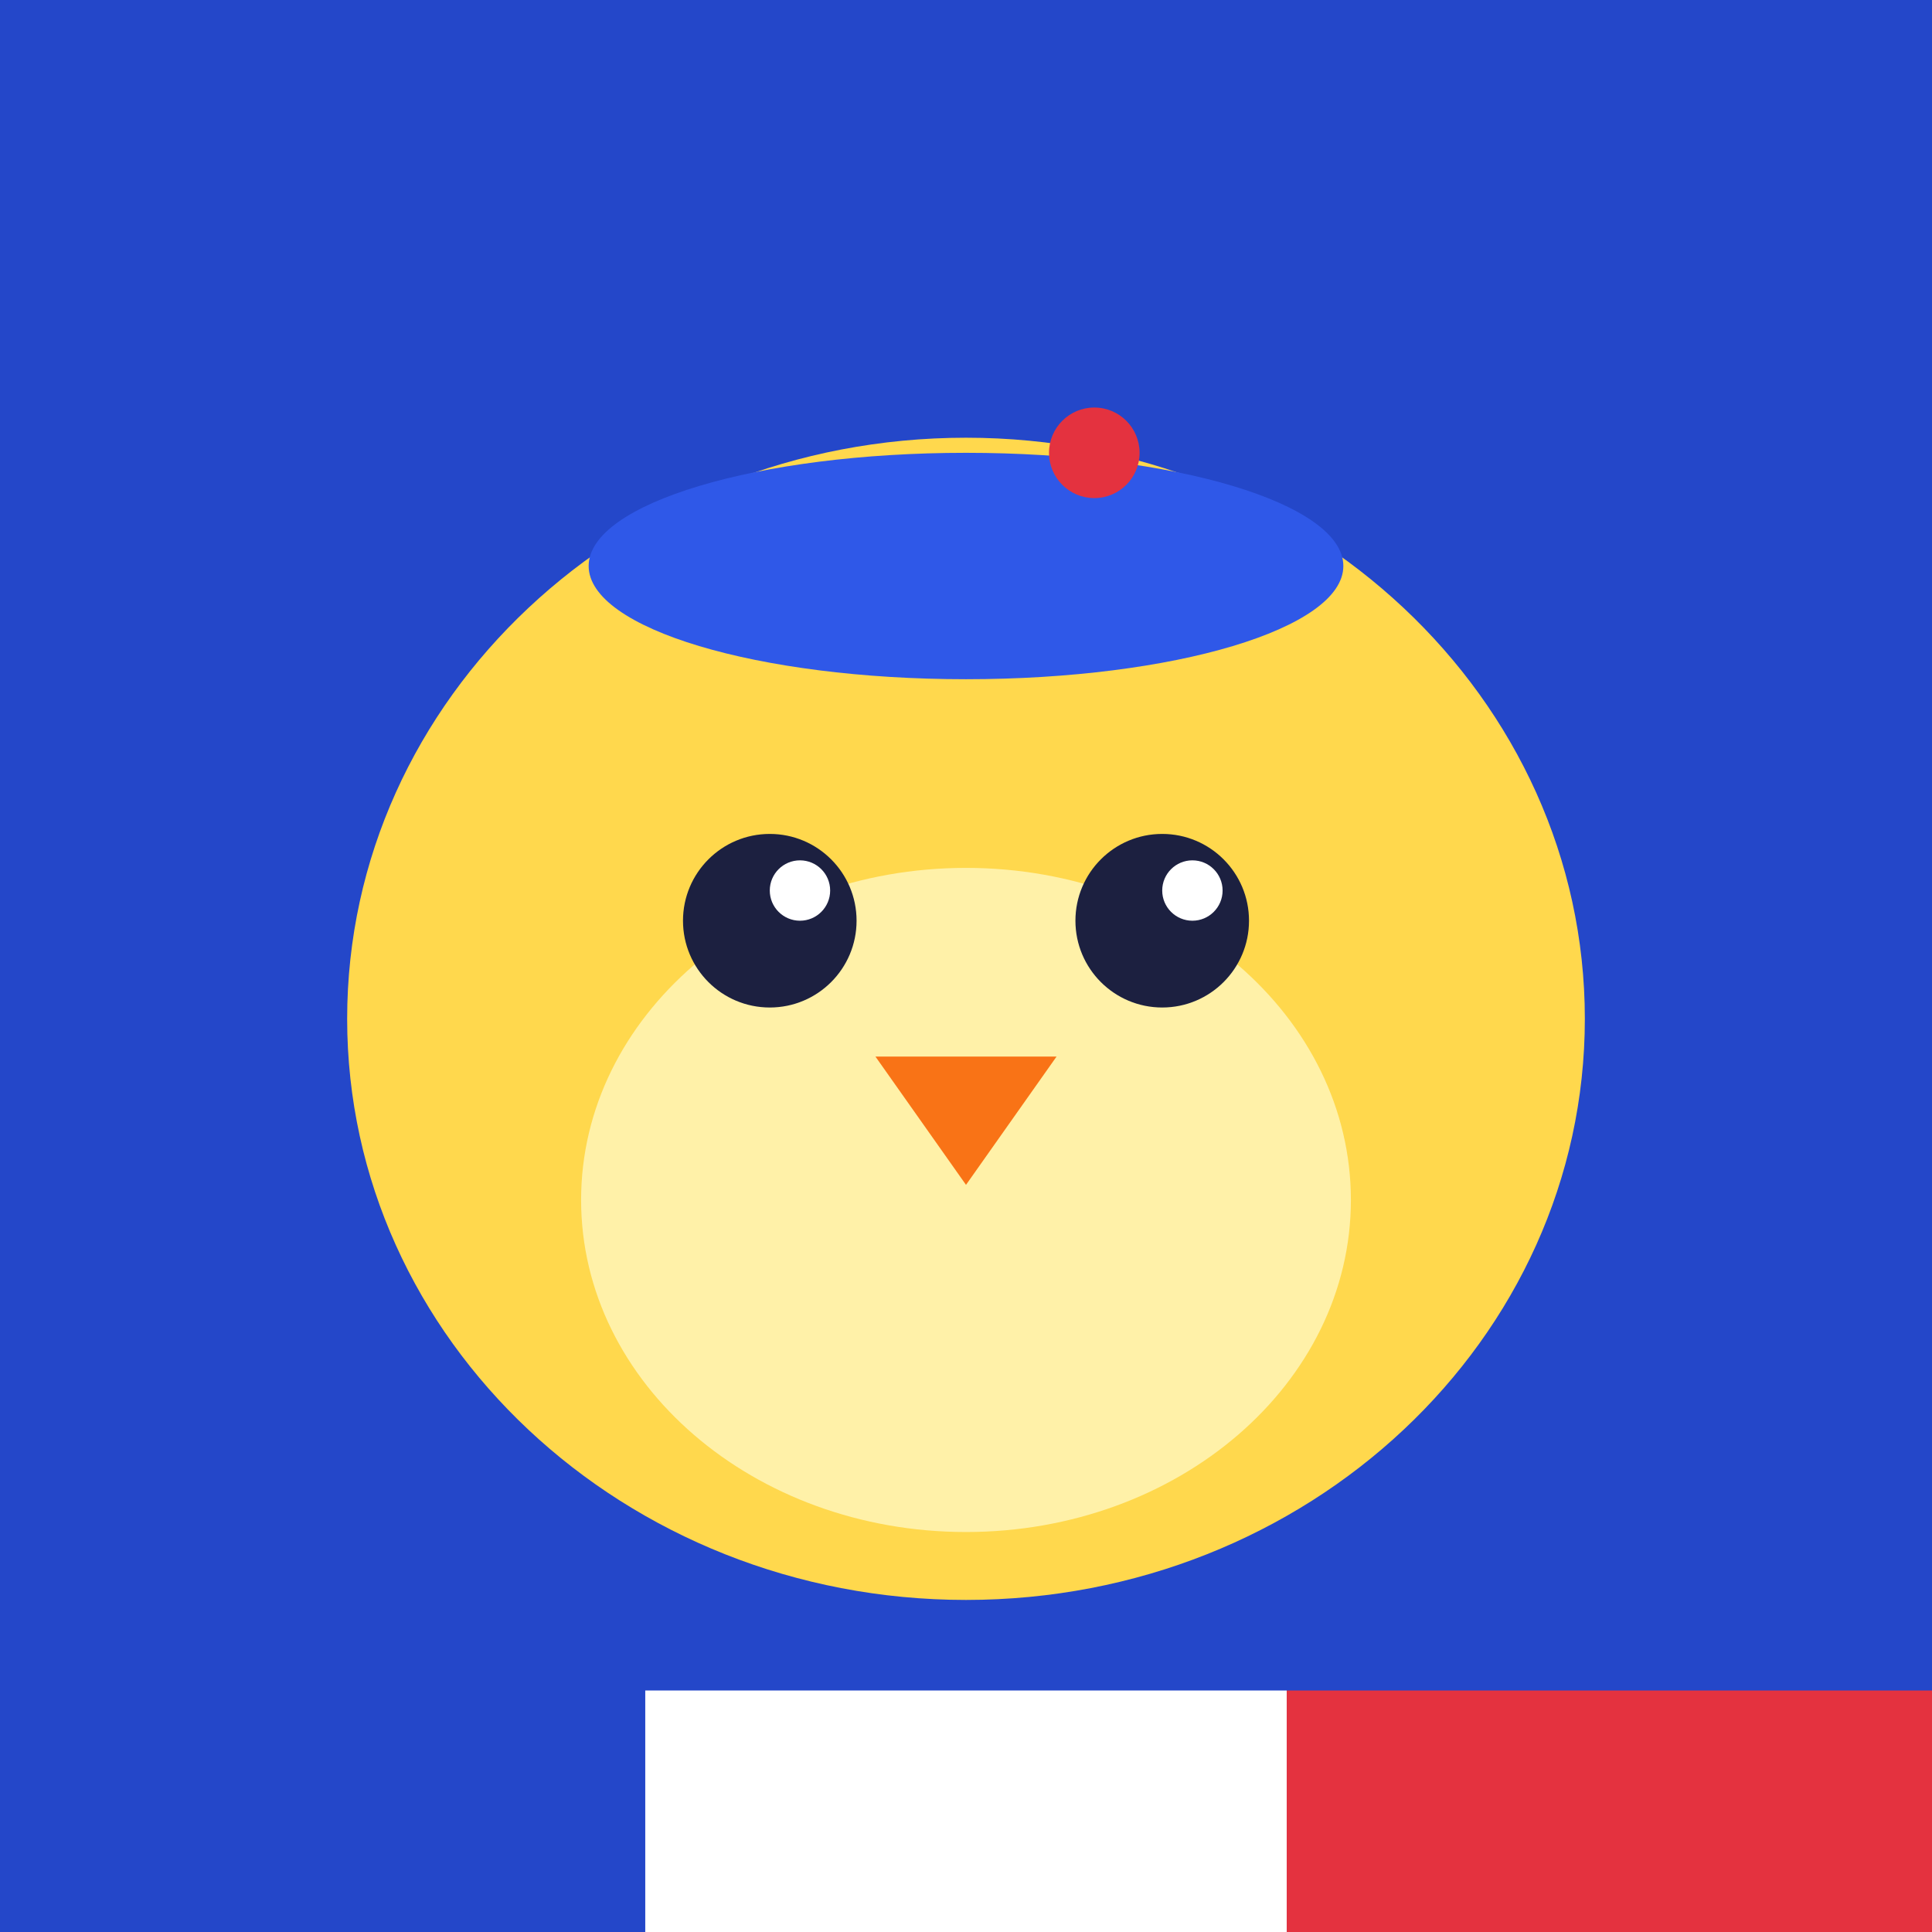
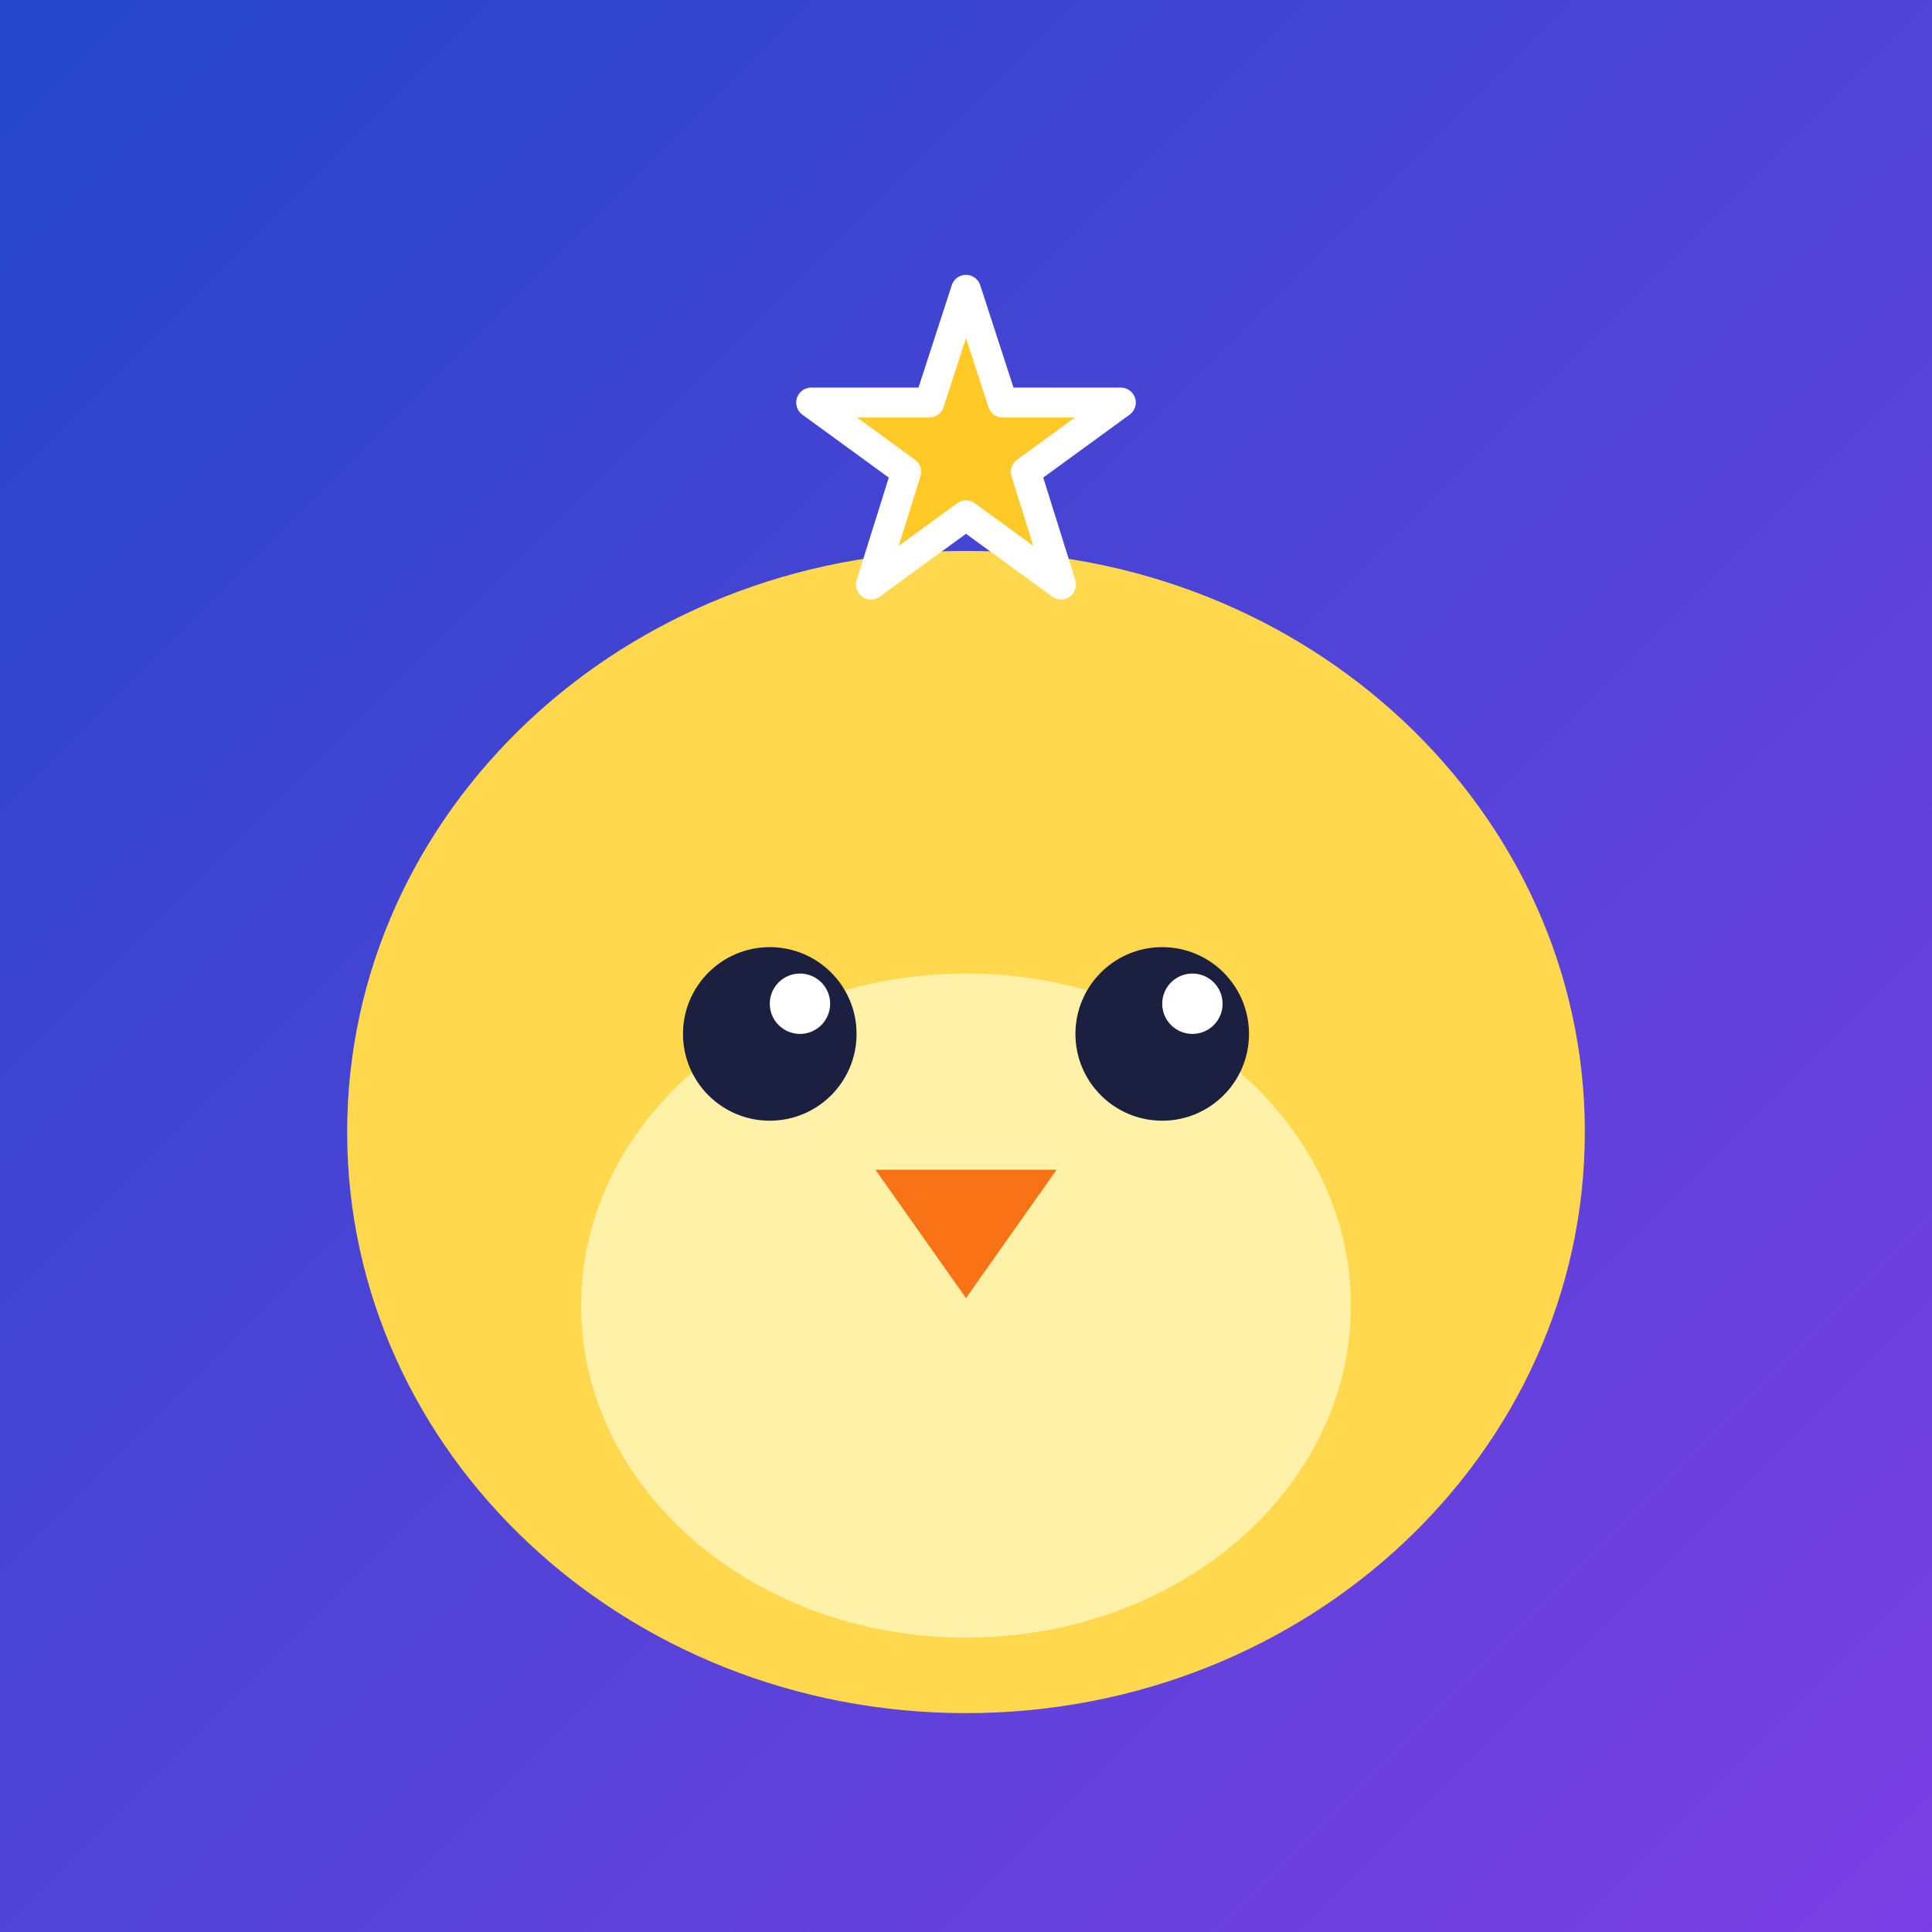
<svg xmlns="http://www.w3.org/2000/svg" viewBox="0 0 512 512">
-   <rect width="512" height="512" fill="#2447C9" />
-   <rect x="0" y="448" width="171" height="64" fill="#2447C9" />
-   <rect x="171" y="448" width="170" height="64" fill="#FFFFFF" />
-   <rect x="341" y="448" width="171" height="64" fill="#E4323F" />
-   <ellipse cx="256" cy="270" rx="164" ry="154" fill="#FFD84D" />
-   <ellipse cx="256" cy="318" rx="102" ry="88" fill="#FFF1A8" />
-   <circle cx="204" cy="244" r="23" fill="#1C2040" />
-   <circle cx="308" cy="244" r="23" fill="#1C2040" />
-   <circle cx="212" cy="236" r="8" fill="#fff" />
-   <circle cx="316" cy="236" r="8" fill="#fff" />
-   <path d="M232 280h48l-24 34z" fill="#F97316" />
-   <ellipse cx="256" cy="150" rx="100" ry="30" fill="#2F58E8" />
-   <circle cx="290" cy="120" r="12" fill="#E4323F" />
+   <defs>
+     <linearGradient id="bg" x1="0" y1="0" x2="1" y2="1">
+       <stop offset="0" stop-color="#2447C9" />
+       <stop offset="1" stop-color="#7B3FE4" />
+     </linearGradient>
+   </defs>
+   <rect width="512" height="512" fill="url(#bg)" />
+   <ellipse cx="256" cy="300" rx="164" ry="154" fill="#FFD84D" />
+   <ellipse cx="256" cy="346" rx="102" ry="88" fill="#FFF1A8" />
+   <circle cx="204" cy="274" r="23" fill="#1C2040" />
+   <circle cx="308" cy="274" r="23" fill="#1C2040" />
+   <circle cx="212" cy="266" r="8" fill="#fff" />
+   <circle cx="316" cy="266" r="8" fill="#fff" />
+   <path d="M232 310h48l-24 34z" fill="#F97316" />
+   <polygon transform="translate(256 120) scale(3.6)" points="0,-12 2.7,-3.7 11.4,-3.7 4.4,1.4 7,9.7 0,4.6 -7,9.7 -4.4,1.4 -11.4,-3.7 -2.7,-3.7" fill="#FFC928" stroke="#fff" stroke-width="2.2" stroke-linejoin="round" />
</svg>
